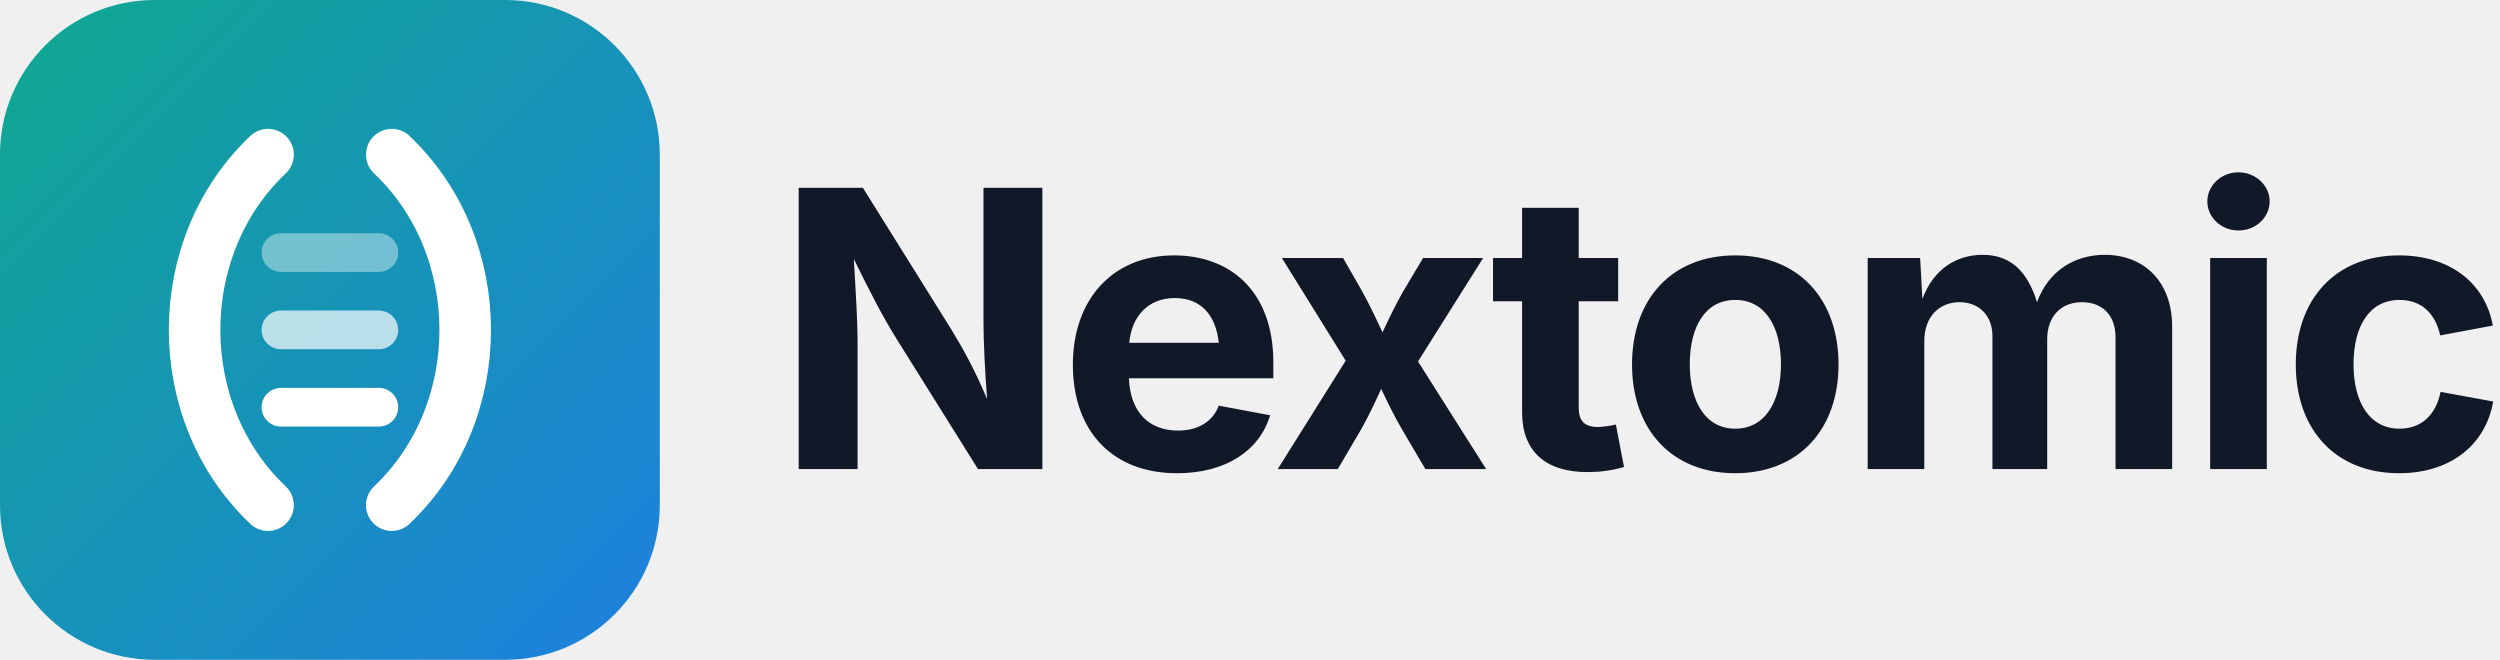
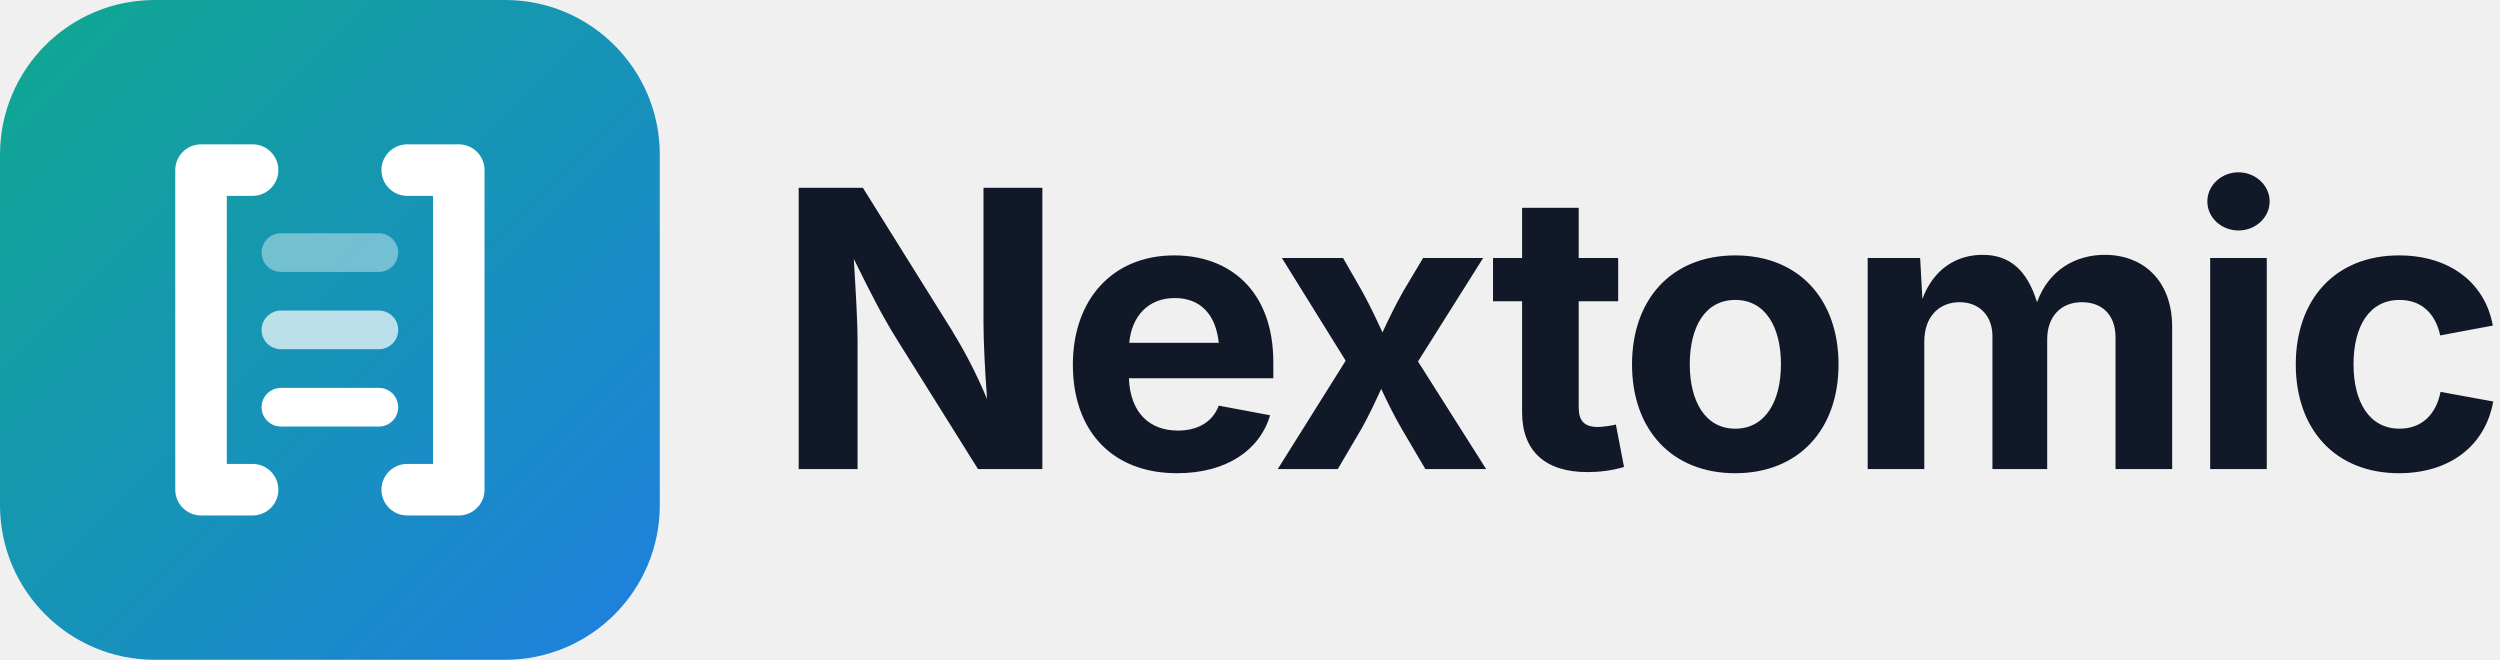
<svg xmlns="http://www.w3.org/2000/svg" viewBox="0 0 970 256" role="img" aria-label="Nextomic">
  <style>
    .word { fill: #111827; font: 700 150px "Inter", "SF Pro Display", "Helvetica Neue", Arial, sans-serif; letter-spacing: -4px; }
    @media (prefers-color-scheme: dark) { .word { fill: #F3F4F6; } }
  </style>
  <defs>
    <linearGradient id="nt-bg" x1="0" y1="0" x2="1" y2="1">
      <stop offset="0" stop-color="#0FA88F" />
      <stop offset="1" stop-color="#1E7FE0" />
    </linearGradient>
  </defs>
  <rect width="256" height="256" rx="60" fill="url(#nt-bg)" />
-   <g fill="none" stroke="#fff" stroke-width="20" stroke-linecap="round">
-     <path d="M104 60 C 66 96, 66 160, 104 196" />
-     <path d="M152 60 C 190 96, 190 160, 152 196" />
+   <g fill="none" stroke="#fff" stroke-width="20" stroke-linecap="round" stroke-linejoin="round">
+     <path d="M98 66 H 78 V 190 H 98" />
+     <path d="M158 66 H 178 V 190 H 158" />
  </g>
  <g fill="#fff">
    <rect x="101.5" y="90.5" width="53" height="15" rx="7.5" opacity="0.4" />
    <rect x="101.5" y="120.5" width="53" height="15" rx="7.5" opacity="0.7" />
    <rect x="101.5" y="150.5" width="53" height="15" rx="7.5" />
  </g>
  <text class="word" x="300" y="182">Nextomic</text>
</svg>
